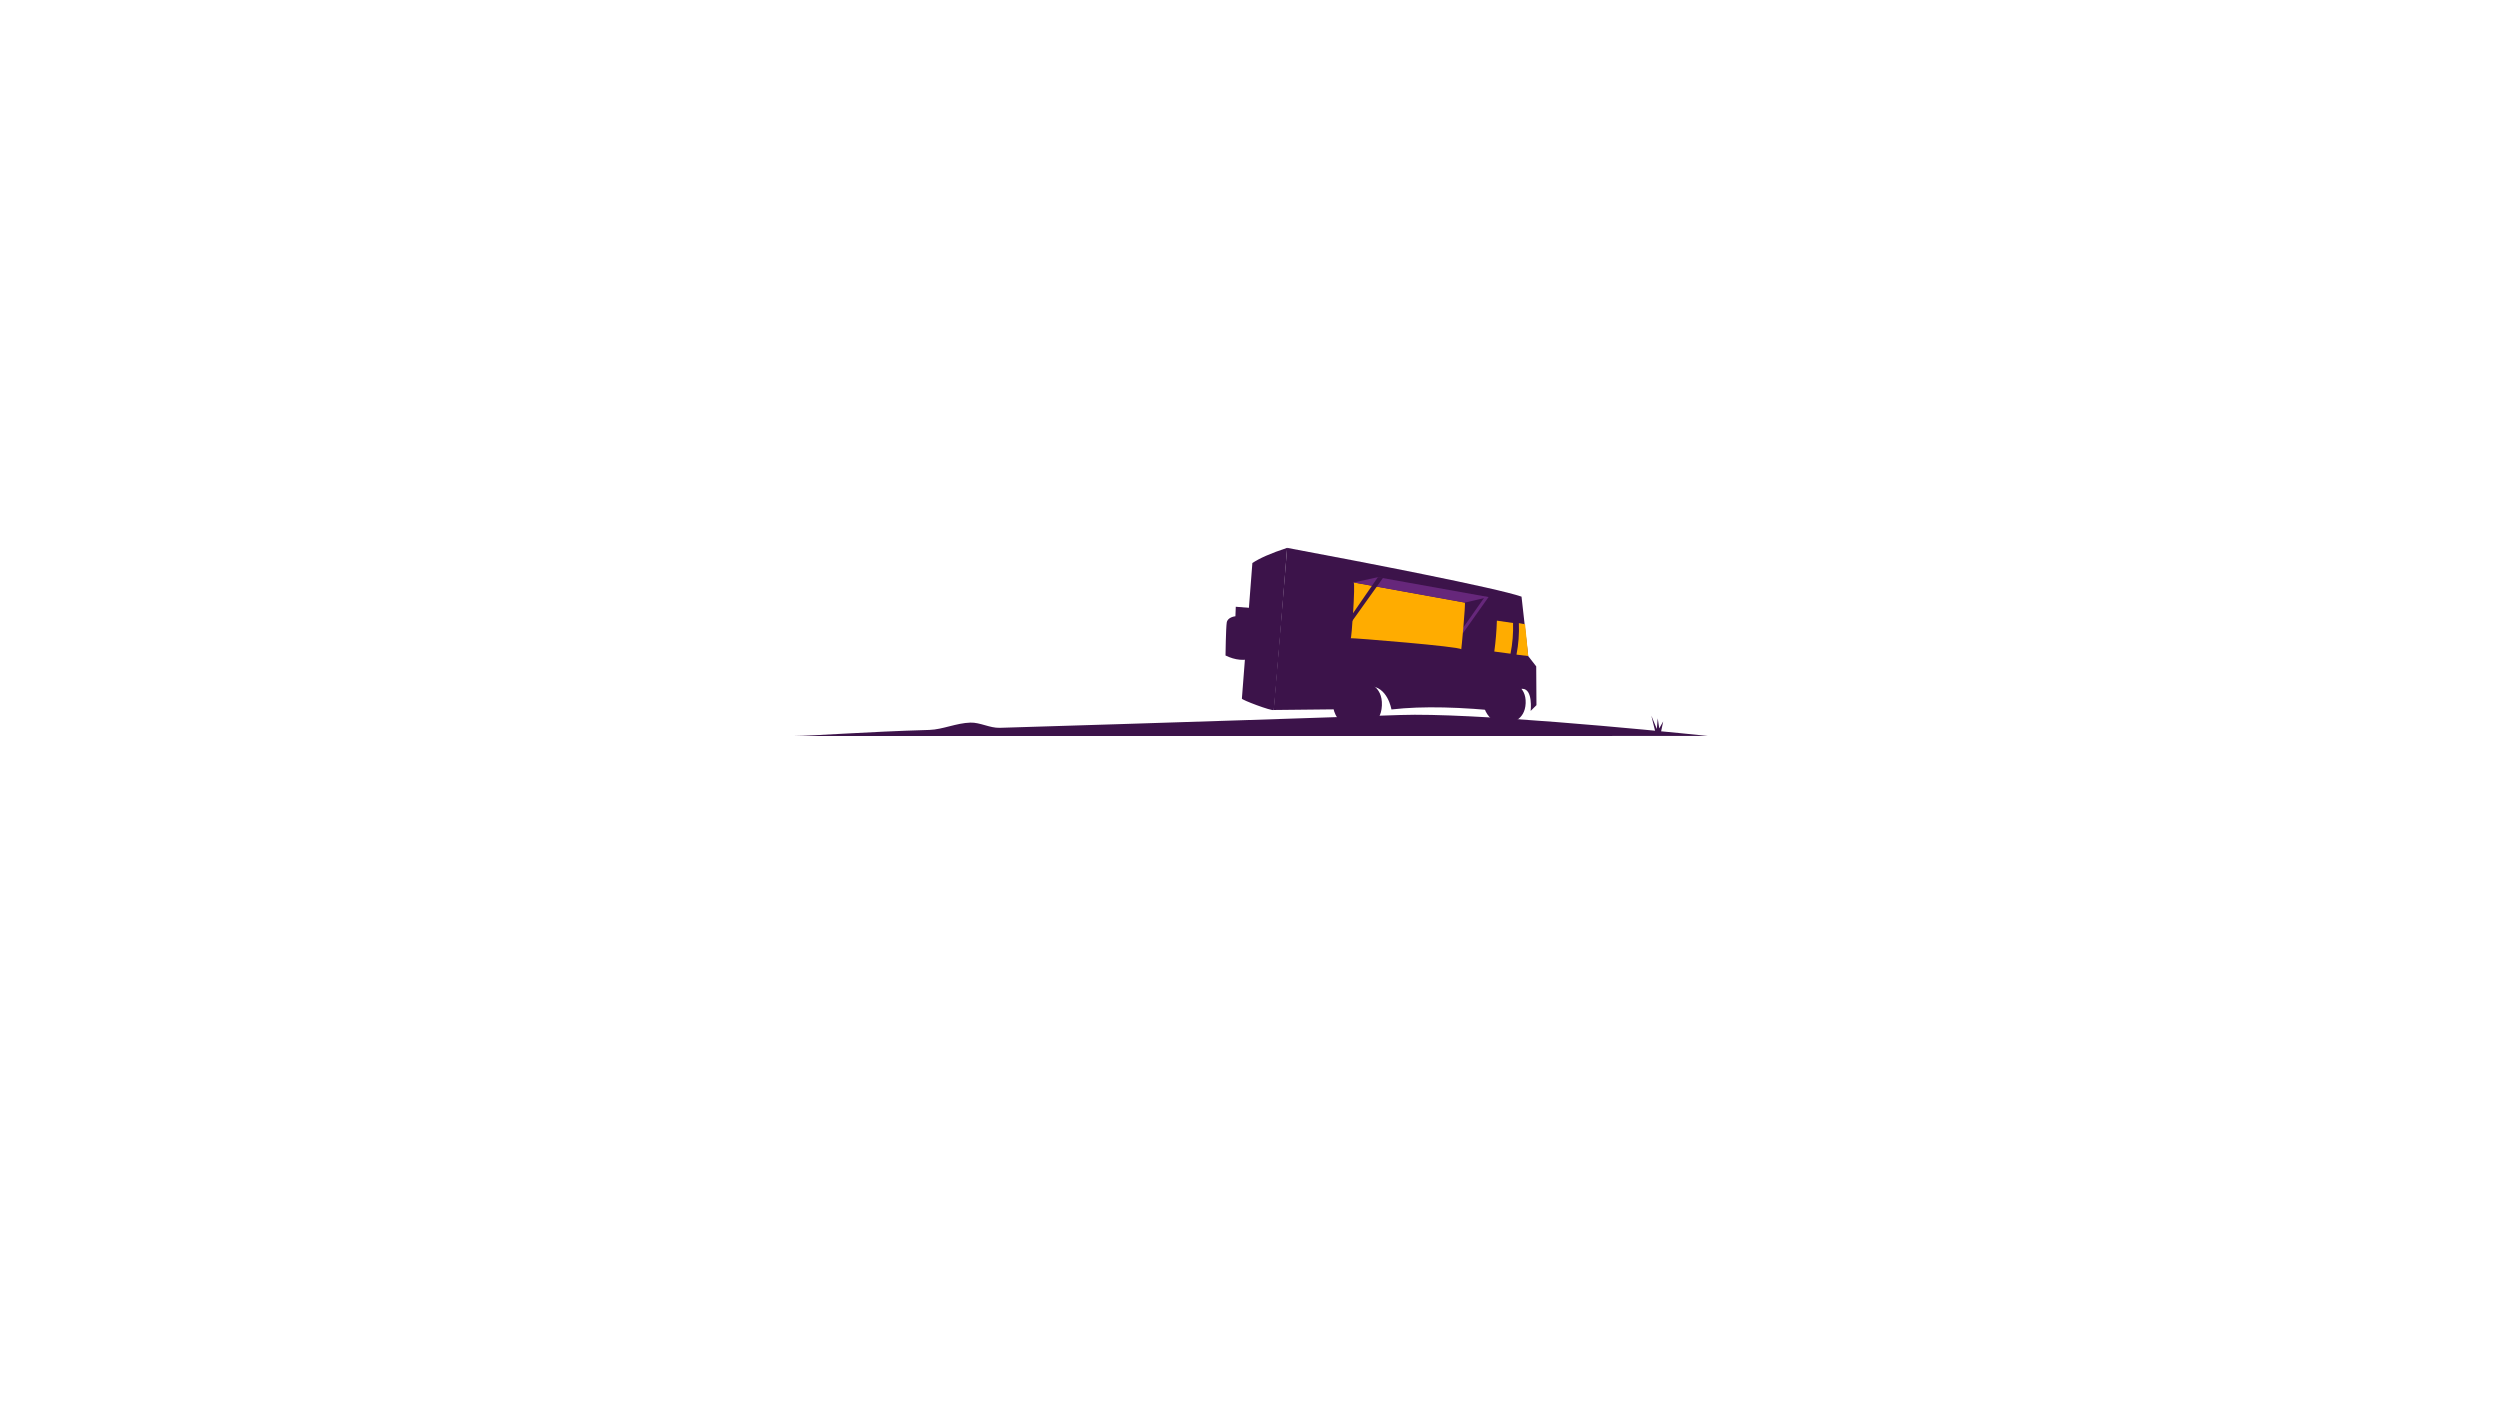
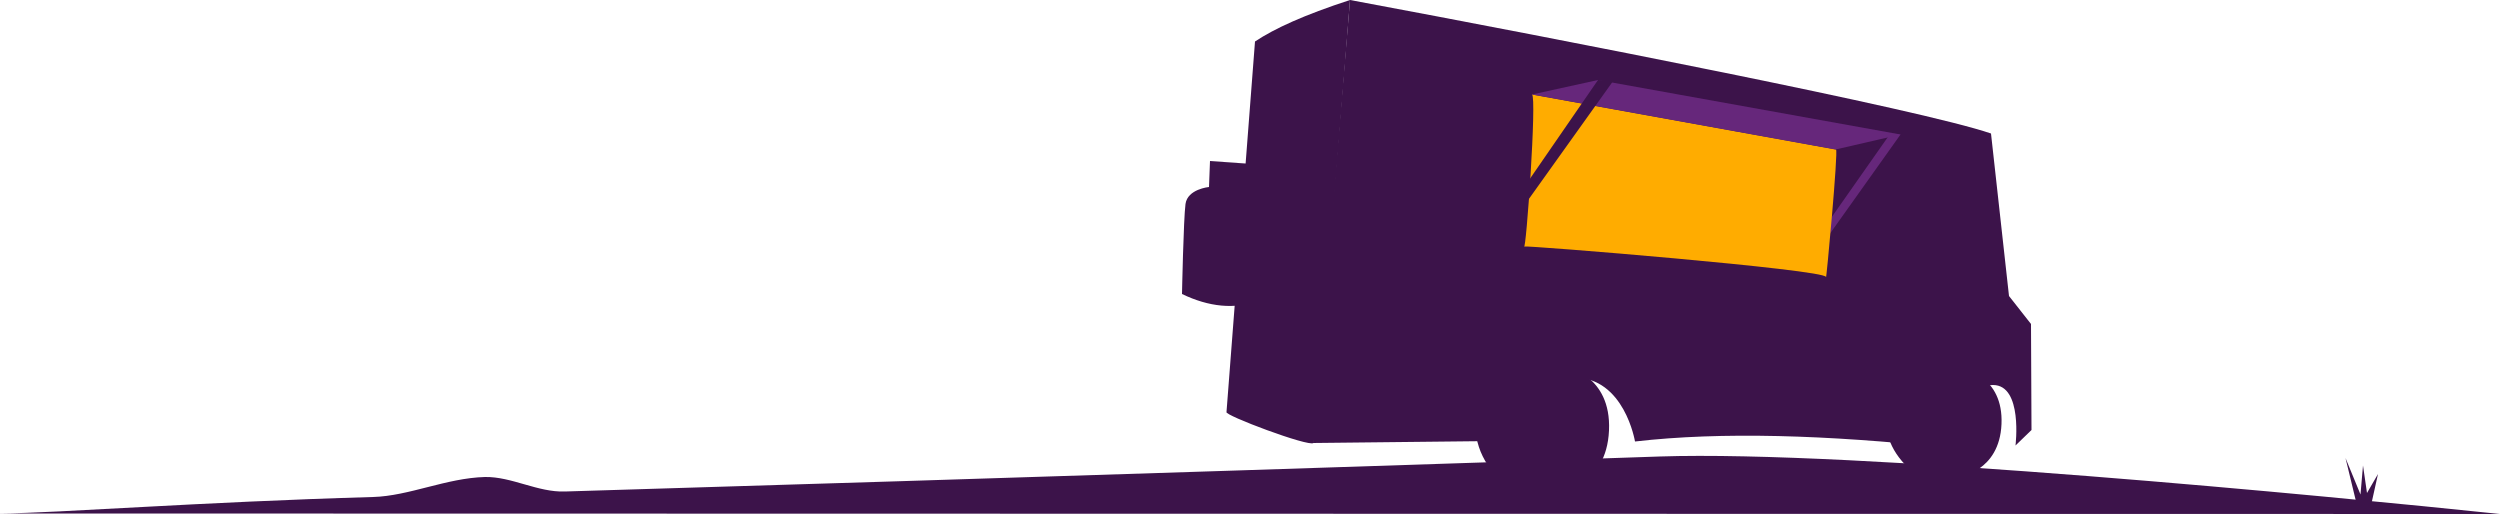
- <svg xmlns="http://www.w3.org/2000/svg" id="Layer_1" data-name="Layer 1" viewBox="0 0 1366 768">
-   <defs>
-     <style>.cls-1{fill:#3c134a}.cls-2{fill:#ffac00}.cls-3{fill:#66277b}</style>
-   </defs>
-   <path class="cls-1" d="M933.3 402.13c-34.56-3.56-129.37-12.8-168.18-11.45-25.66.89-132.18 4.4-218.87 7-5.41.16-10.73-3-16-2.85-7.71.23-15.2 3.77-22.38 4-34.89 1-62.74 3.23-74.61 3.33M703.3 299.35l-7.38 88.59 36.65-.39s5.42-12.66 15.54-12.66 12.17 12.76 12.17 12.76c17.34-2 38.44-1.31 62.06 1.17 0 0 3.53-12.48 9.46-12.46s4.55 12.09 4.55 12.09l3.17-3.15-.13-21.19-4.39-5.64-3.64-32.47c-13.87-4.8-85.17-18.64-128.06-26.65z" />
-   <path class="cls-2" d="M817.9 339.12a164.91 164.91 0 01-1.41 16.88l8.85 1.18a73.57 73.57 0 001.39-16.77zM829.91 340.47a74.07 74.07 0 01-1.3 17.21l6.43.79-1.73-17.37z" />
-   <path class="cls-1" d="M746.25 372.69s9.3 1.58 8.82 12.78-9.93 12.3-9.93 12.3l-9.79-.6c-5-3.9-7.53-8.7-7-14.63zM826 373.18s8 1.36 7.62 11.05-8.59 10.63-8.59 10.63l-8.46-.51c-4.32-3.38-6.52-7.53-6-12.66zM703.3 299.35c-9.17 3-15.13 5.73-19 8.28l-5.73 74.06c-.58.58 16.44 7 17.4 6.25.36-.32 7.33-88.59 7.33-88.59z" />
-   <path class="cls-1" d="M675.23 331.53l-.2 5.2s-4.27.38-4.74 3.43-.67 18-.67 18c5.4 2.63 10.46 3.07 15.19 1.37l2.07-19-4-2.85.71-5.47z" />
-   <path class="cls-3" d="M813.34 326.23l-14.27 20.14.2-3.12 12.02-17.12 2.05.1z" />
-   <path class="cls-2" d="M739.63 318.25l60.76 11c.51 0-1.95 26.88-2 25.53 0-1.5-60.49-6.35-60.38-6.06.46 1.28 2.64-30.11 1.62-30.47z" />
-   <path class="cls-3" d="M739.63 318.25l13.23-2.87 60.48 10.85-12.95 3.03-60.76-11.01z" />
-   <path class="cls-1" d="M752.86 315.38l-19.29 27.99.36 2.85 21.95-30.75-3.02-.09zM904.62 400.49l-2.33-9.48 3 7.31.49-5.82.84 5.49 2.16-3.82-1.5 7.15-2.66-.83z" />
+ <svg xmlns="http://www.w3.org/2000/svg" version="1.1" id="Layer_1" x="0px" y="0px" viewBox="0 0 500 102.8" style="enable-background:new 0 0 500 102.8;" xml:space="preserve">
+   <style type="text/css">
+ 	.st0{fill:#3C134A;}
+ 	.st1{fill:#66277B;}
+ 	.st2{fill:#FFAC00;}
+ </style>
+   <path class="st0" d="M500,102.8C465.5,99.2,370.7,90,331.9,91.3c-25.7,0.9-132.2,4.4-218.9,7c-5.4,0.2-10.7-3-16-2.9  c-7.7,0.2-15.2,3.8-22.4,4c-34.9,1-62.7,3.2-74.6,3.3 M270,0l-7.4,88.6l36.7-0.4c0,0,5.4-12.7,15.5-12.7S327,88.3,327,88.3  c17.3-2,38.4-1.3,62.1,1.2c0,0,3.5-12.5,9.5-12.5s4.5,12.1,4.5,12.1l3.2-3.1l-0.1-21.2l-4.4-5.6l-3.6-32.5C384.2,21.9,312.9,8,270,0  L270,0z" />
+   <path class="st0" d="M313,73.3c0,0,9.3,1.6,8.8,12.8s-9.9,12.3-9.9,12.3l-9.8-0.6c-5-3.9-7.5-8.7-7-14.6L313,73.3z M392.7,73.8  c0,0,8,1.4,7.6,11s-8.6,10.6-8.6,10.6l-8.5-0.5c-4.3-3.4-6.5-7.5-6-12.7L392.7,73.8z M270,0c-9.2,3-15.1,5.7-19,8.3l-5.7,74.1  c-0.6,0.6,16.4,7,17.4,6.2C263.1,88.3,270,0,270,0L270,0z" />
+   <path class="st0" d="M242,32.2l-0.2,5.2c0,0-4.3,0.4-4.7,3.4s-0.7,18-0.7,18c5.4,2.6,10.5,3.1,15.2,1.4l2.1-19l-4-2.9l0.7-5.5  L242,32.2z" />
+   <path class="st1" d="M380.1,26.9L365.8,47l0.2-3.1l12-17.1L380.1,26.9z" />
+   <path class="st2" d="M306.4,18.9l60.8,11c0.5,0-2,26.9-2,25.5c0-1.5-60.5-6.4-60.4-6.1C305.2,50.6,307.4,19.3,306.4,18.9z" />
+   <path class="st1" d="M306.4,18.9l13.2-2.9l60.5,10.9l-13,3L306.4,18.9L306.4,18.9z" />
+   <path class="st0" d="M319.6,16l-19.3,28l0.4,2.9l22-30.8L319.6,16z M471.4,101.1l-2.3-9.5l3,7.3l0.5-5.8l0.8,5.5l2.2-3.8L474,102  L471.4,101.1L471.4,101.1z" />
</svg>
